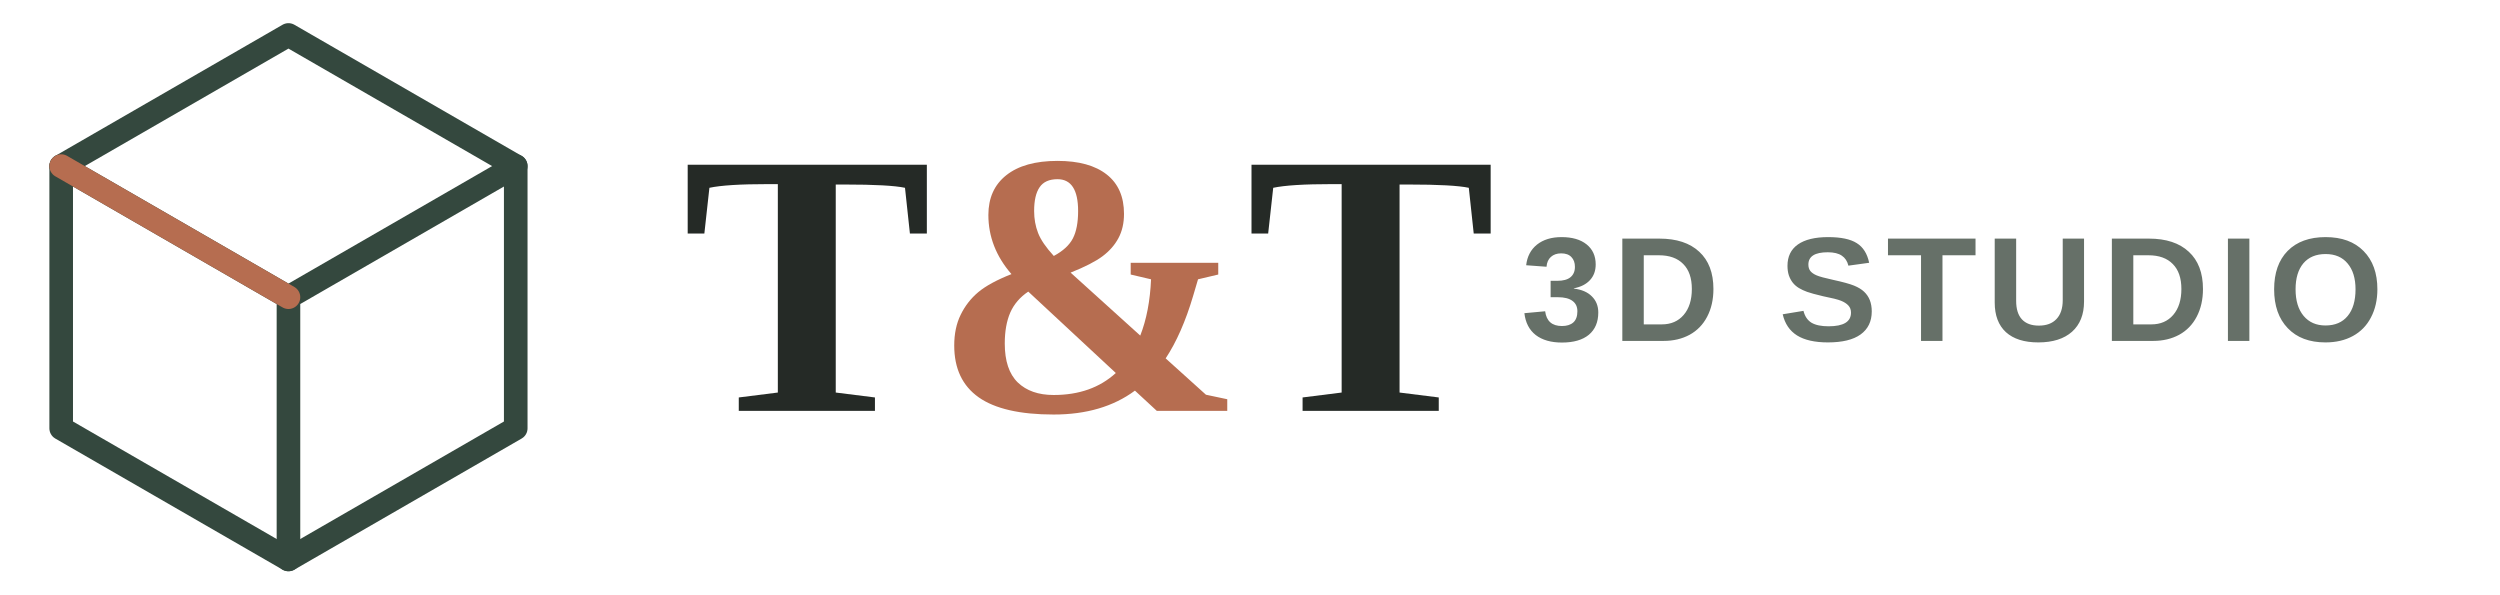
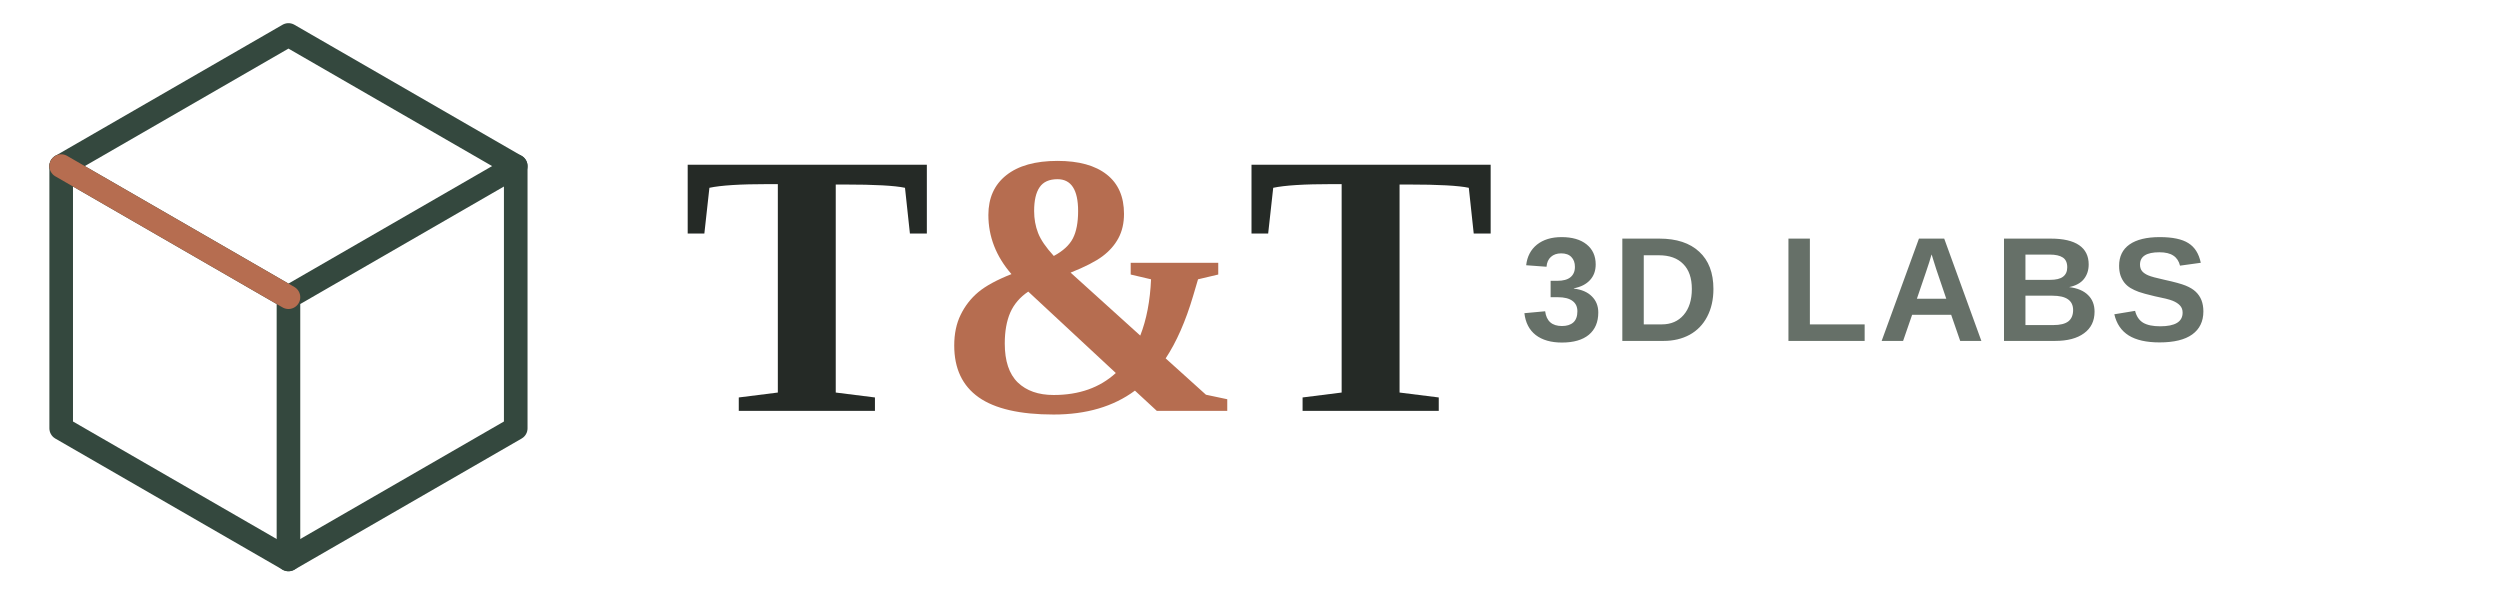
<svg xmlns="http://www.w3.org/2000/svg" viewBox="0 0 286 68" role="img" aria-labelledby="title desc">
  <g fill="none" stroke-linecap="round" stroke-linejoin="round">
    <path d="M33 4 59 19v30L33 64 7 49V19L33 4Z" stroke="#34483E" stroke-width="2.7" />
    <path d="m7 19 26 15 26-15M33 34v30" stroke="#34483E" stroke-width="2.7" />
    <path d="m7 19 26 15" stroke="#B66D50" stroke-width="2.7" />
  </g>
  <text x="78" y="47" fill="#252A26" font-family="Georgia, 'Times New Roman', serif" font-size="43" font-weight="600" letter-spacing="-2.5">T<tspan fill="#B66D50">&amp;</tspan>T</text>
-   <text x="174" y="39" fill="#667068" font-family="Arial, Helvetica, sans-serif" font-size="17" font-weight="700" letter-spacing="1">3D STUDIO</text>
+   <text x="174" y="39" fill="#667068" font-family="Arial, Helvetica, sans-serif" font-size="17" font-weight="700" letter-spacing="1">3D LABS</text>
</svg>
